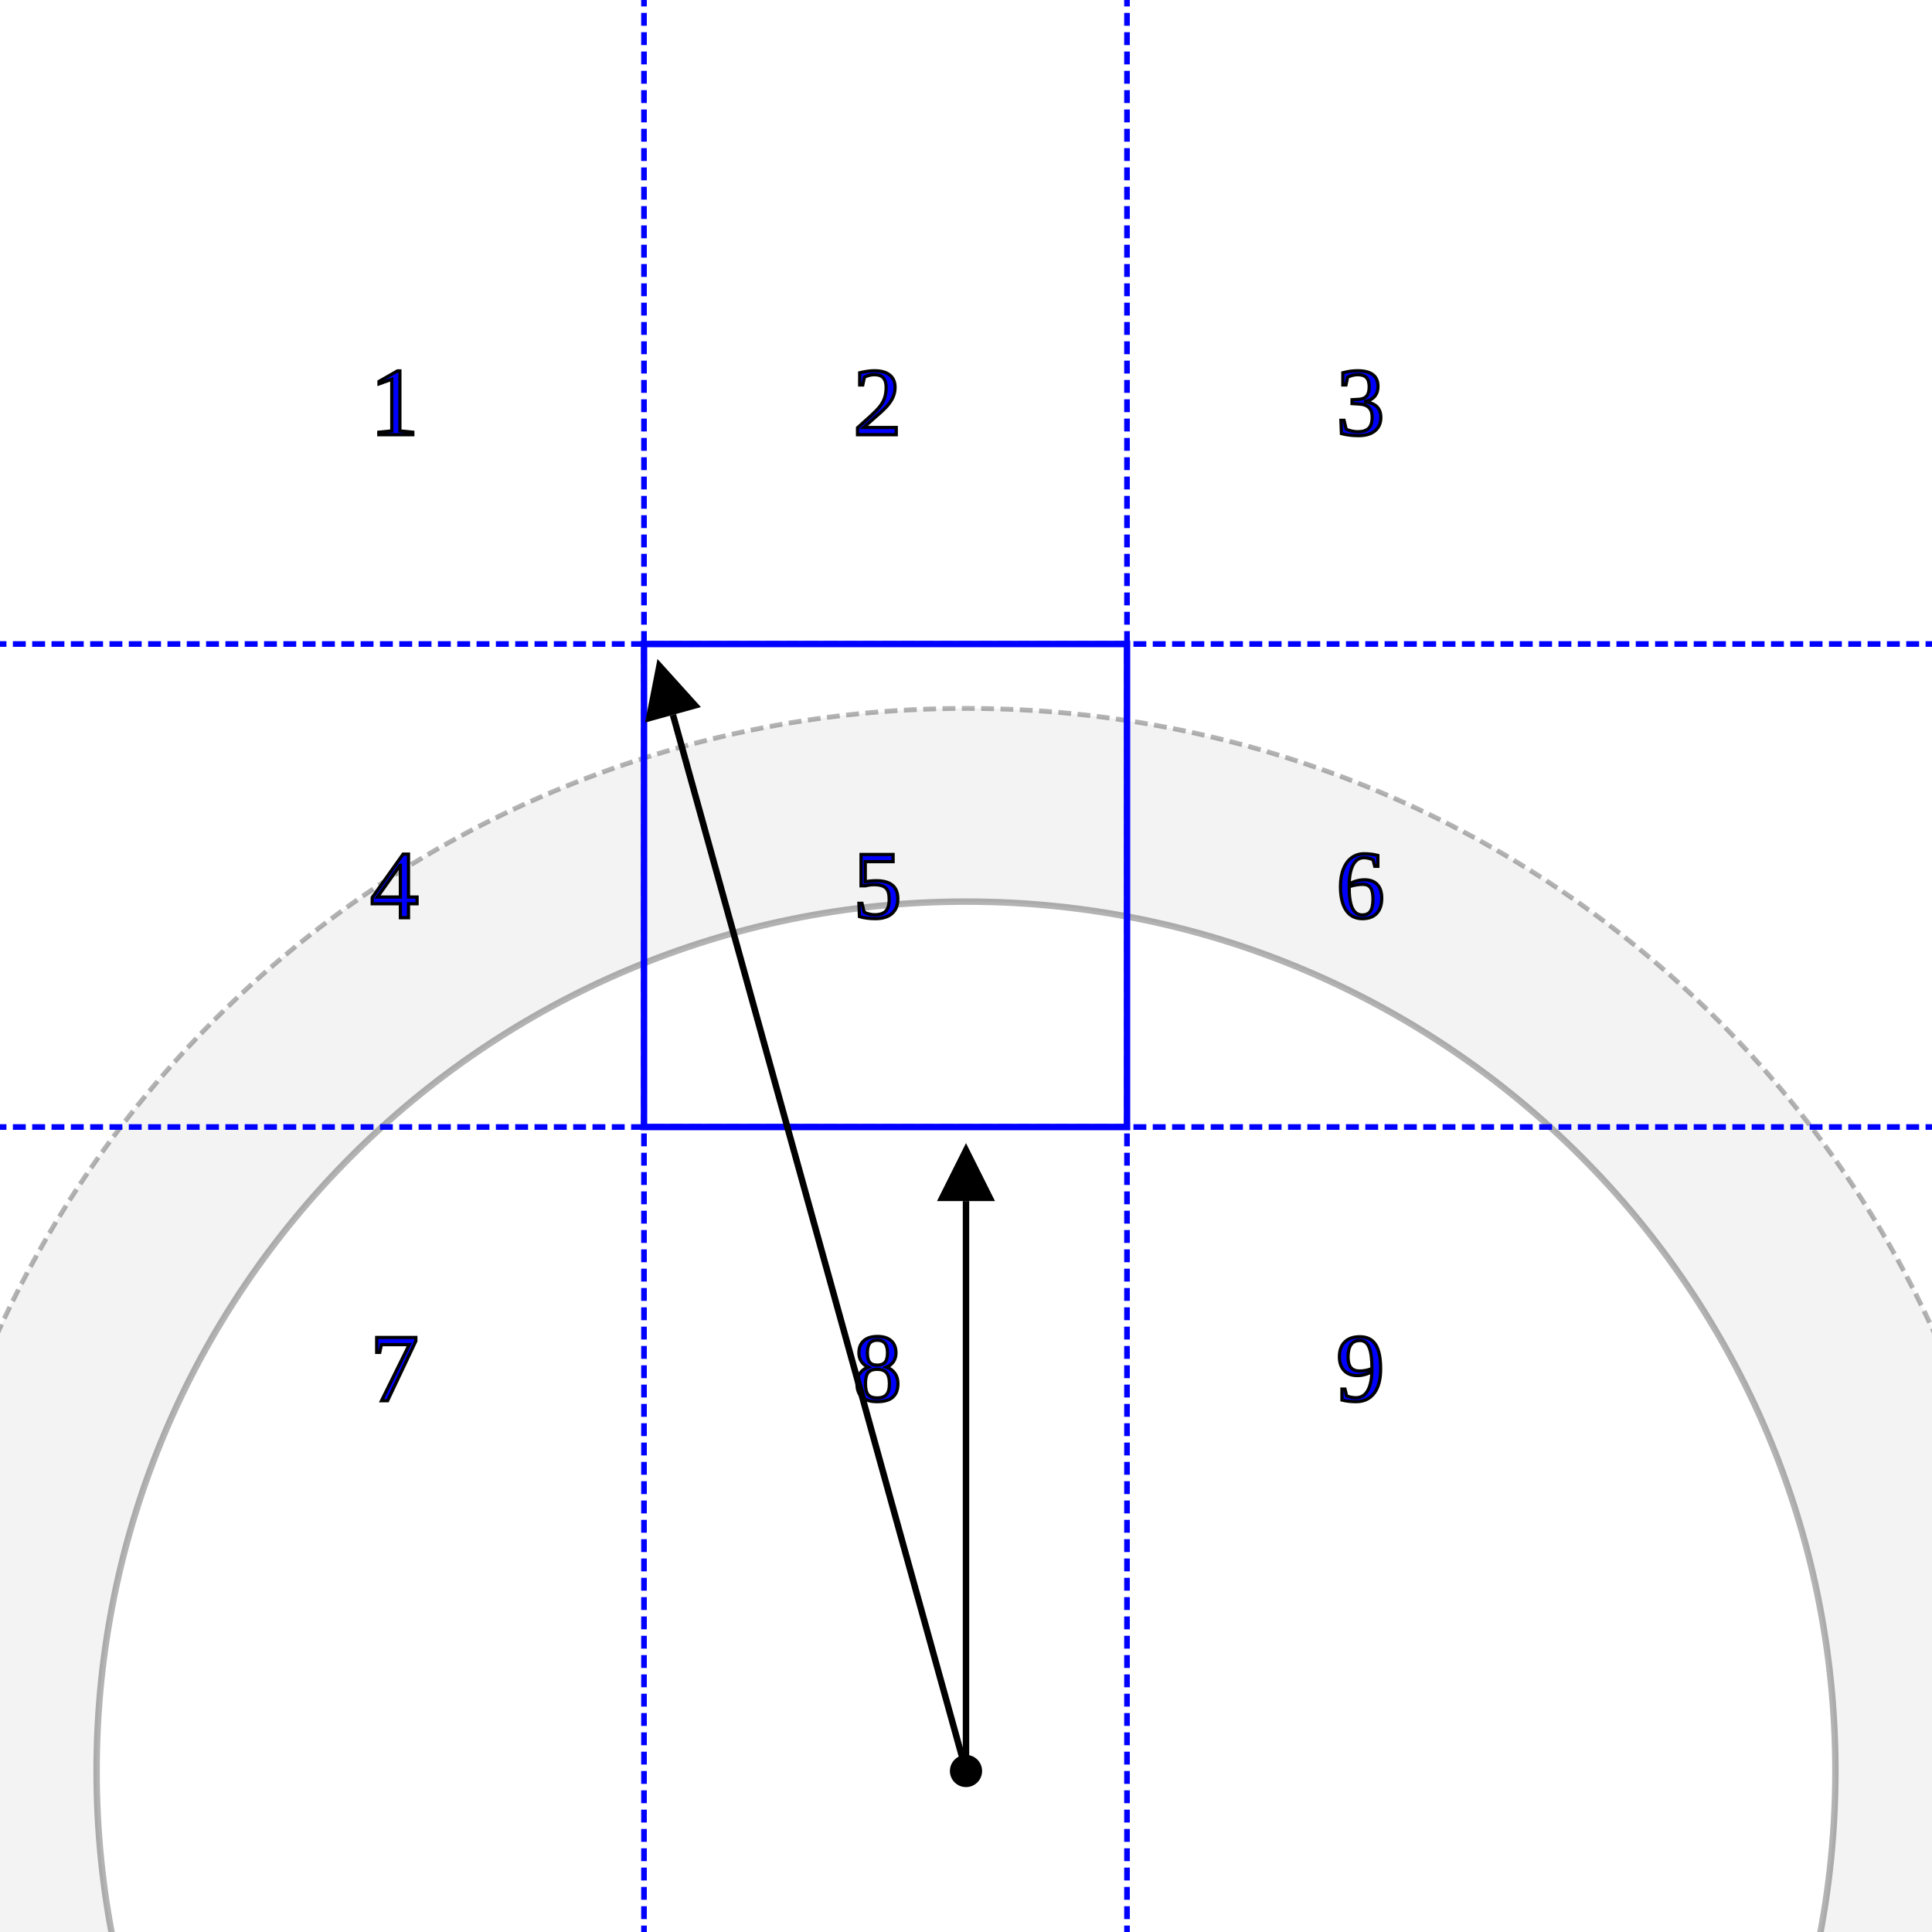
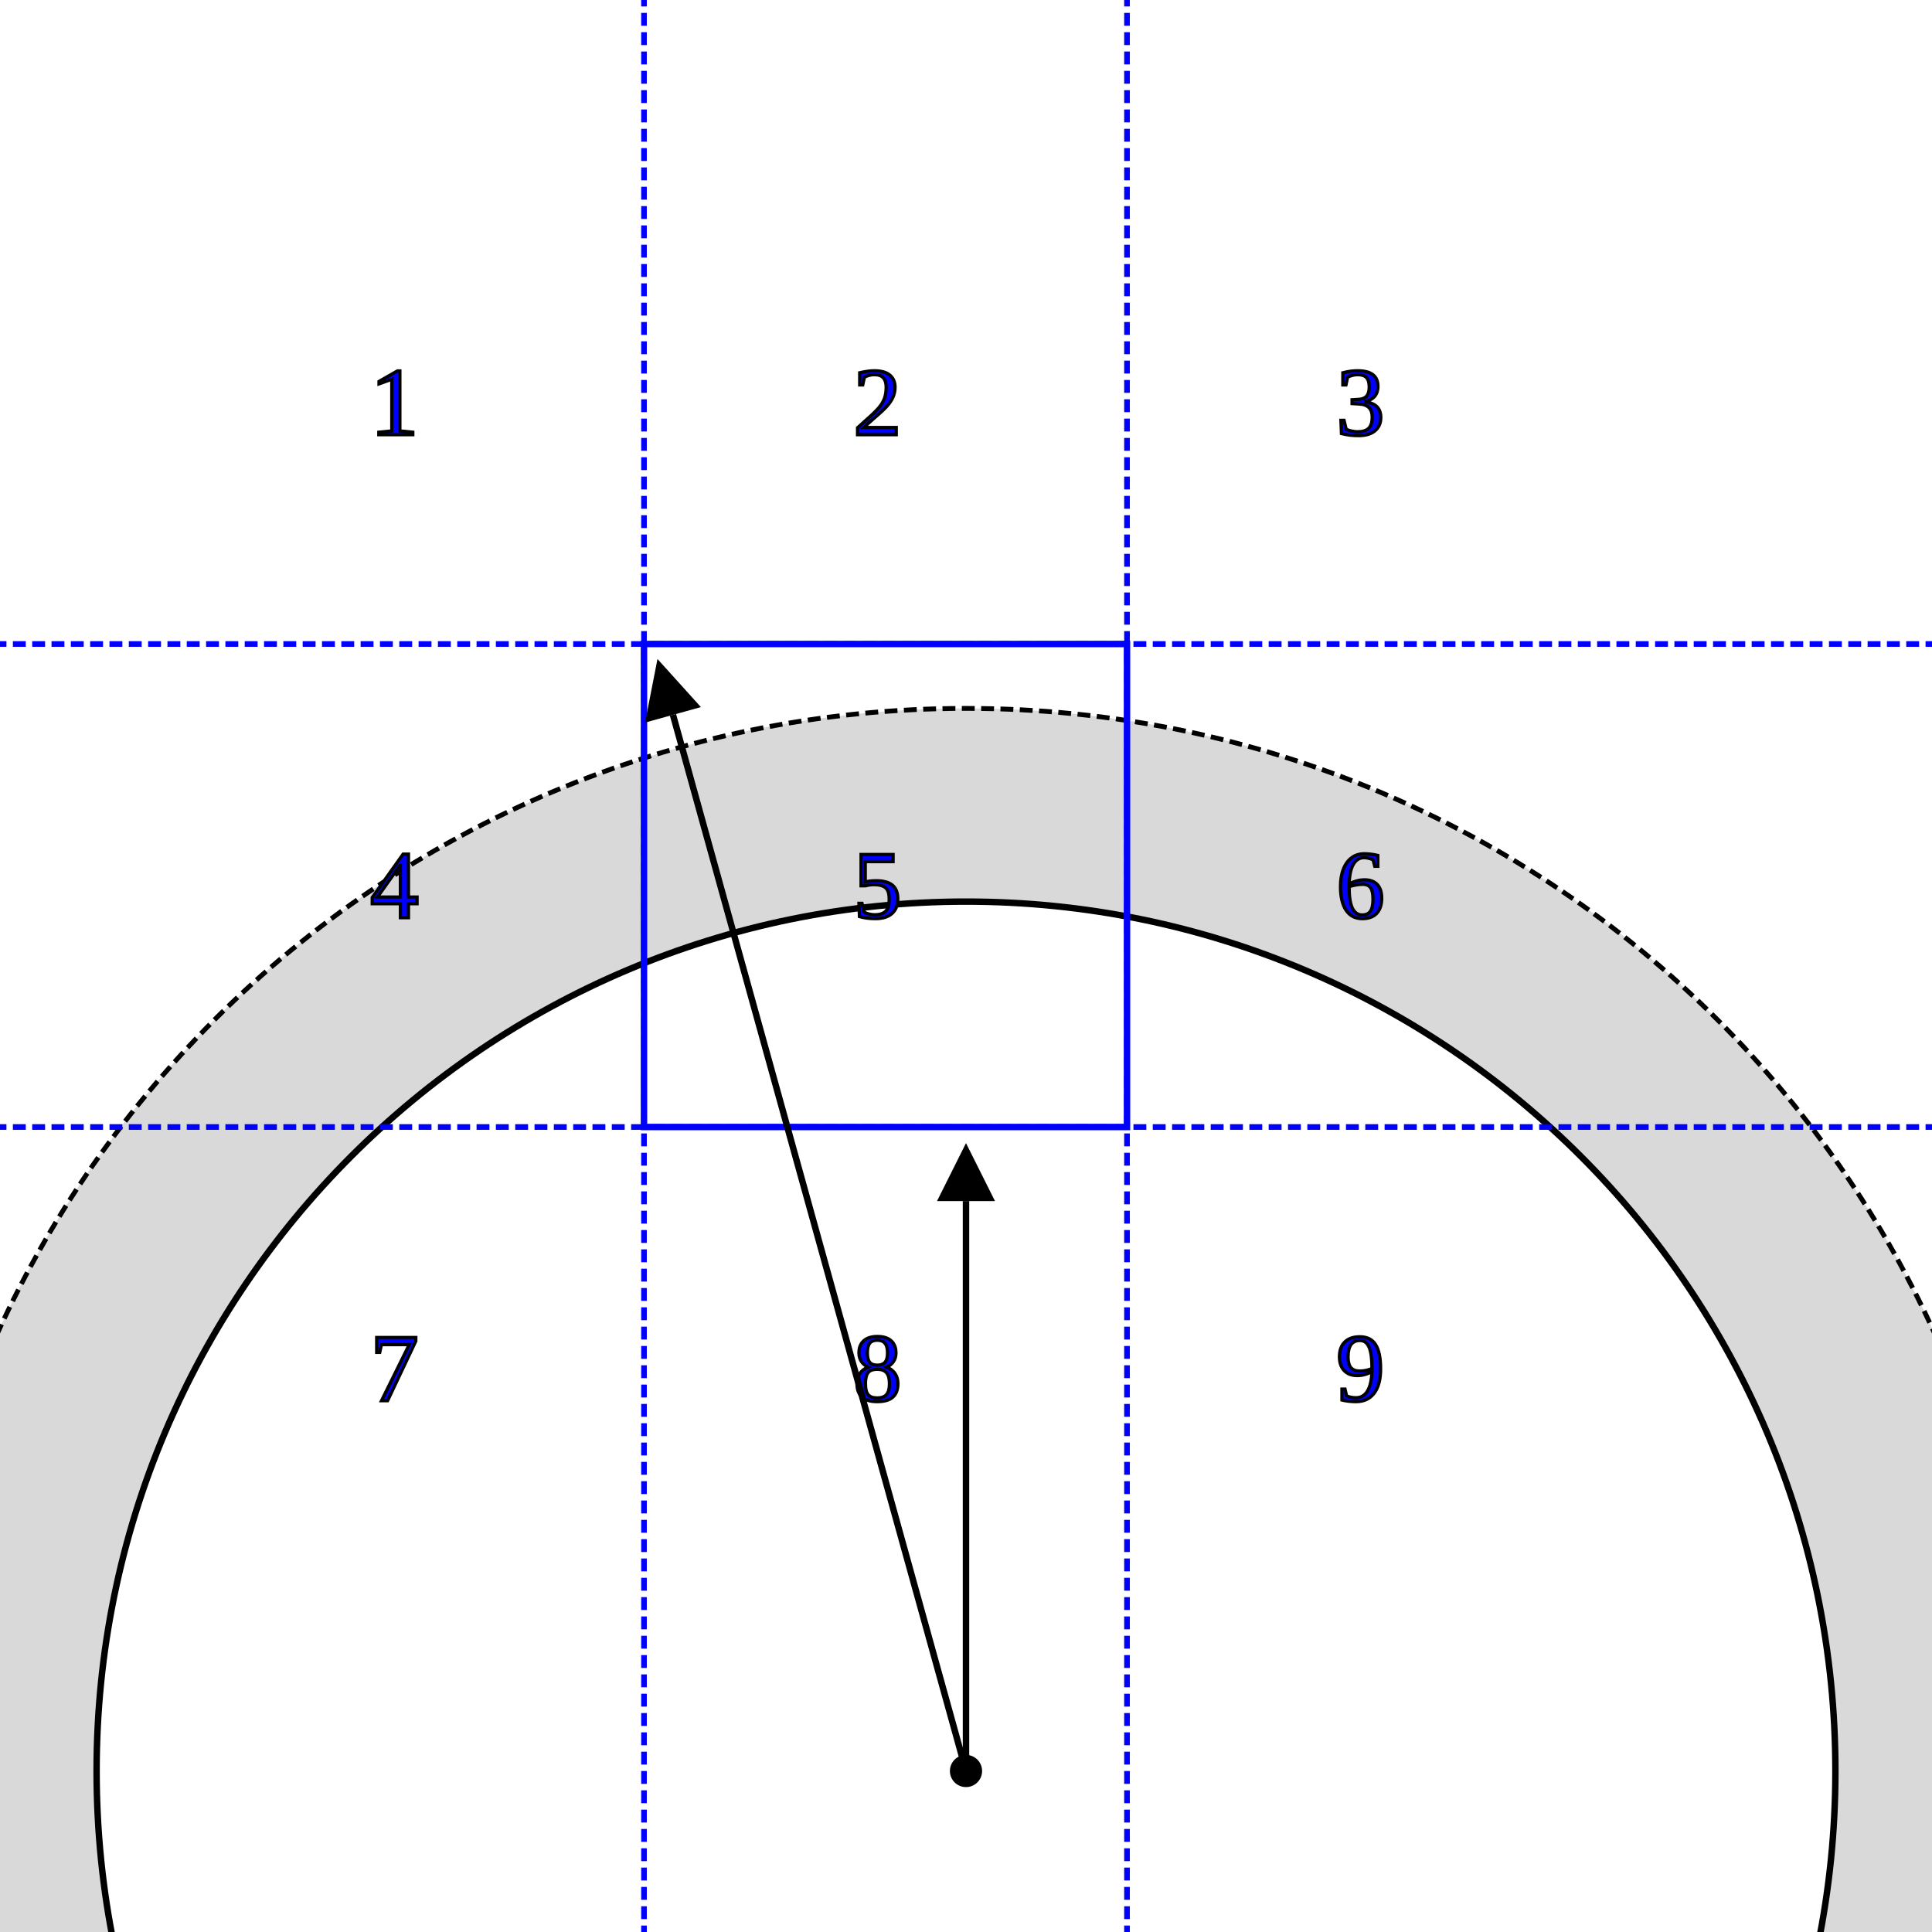
<svg xmlns="http://www.w3.org/2000/svg" version="1.1" width="400" height="400" viewBox="-500 -500 600 600">
  <defs>
    <marker id="Arrowhead" viewBox="0 0 10 10" refX="0" refY="5" markerUnits="strokeWidth" markerWidth="12" markerHeight="9" orient="auto">
      <path d="M 0 0 L 10 5 L 0 10 z" />
    </marker>
  </defs>
-   <circle cx="-200" cy="50" r="300" fill="none" stroke="black" stroke-width="60.0" stroke-opacity="0.05" />
-   <circle cx="-200" cy="50" r="330" fill="none" stroke="black" style="stroke-dasharray:4,2;" stroke-width="1.5" stroke-opacity="0.3" />
-   <circle cx="-200" cy="50" r="270" fill="none" stroke="black" stroke-width="2" stroke-opacity="0.3" />
+   <circle cx="-200" cy="50" r="300" fill="none" stroke="black" stroke-width="60.0" stroke-opacity="0.15" />
+   <circle cx="-200" cy="50" r="330" fill="none" stroke="black" style="stroke-dasharray:4,2;" stroke-width="1.5" />
+   <circle cx="-200" cy="50" r="270" fill="none" stroke="black" stroke-width="2" />
  <circle cx="-200" cy="50" r="5" fill="black" />
  <g id="sectors" stroke="blue" style="stroke-dasharray:4,2;" stroke-width="1.75">
    <line x1="-1000" y1="-300" x2="1000" y2="-300" />
    <line x1="-1000" y1="-150" x2="1000" y2="-150" />
    <line x1="-300" y1="-1000" x2="-300" y2="1000" />
    <line x1="-150" y1="-1000" x2="-150" y2="1000" />
  </g>
  <rect x="-300" y="-300" width="150" height="150" fill="none" stroke="blue" stroke-width="2" />
  <g id="sectortext" stroke="black" fill="blue" font-size="30">
    <text x="-385" y="-365">1</text>
    <text x="-235" y="-365">2</text>
    <text x="-85" y="-365">3</text>
    <text x="-385" y="-215">4</text>
    <text x="-235" y="-215">5</text>
    <text x="-85" y="-215">6</text>
    <text x="-385" y="-65">7</text>
    <text x="-235" y="-65">8</text>
    <text x="-85" y="-65">9</text>
  </g>
  <g id="distances" stroke="black" stroke-width="2">
    <line x1="-200" y1="50" x2="-291" y2="-278" marker-end="url(#Arrowhead)" />
    <line x1="-200" y1="50" x2="-200" y2="-127" marker-end="url(#Arrowhead)" />
  </g>
</svg>
